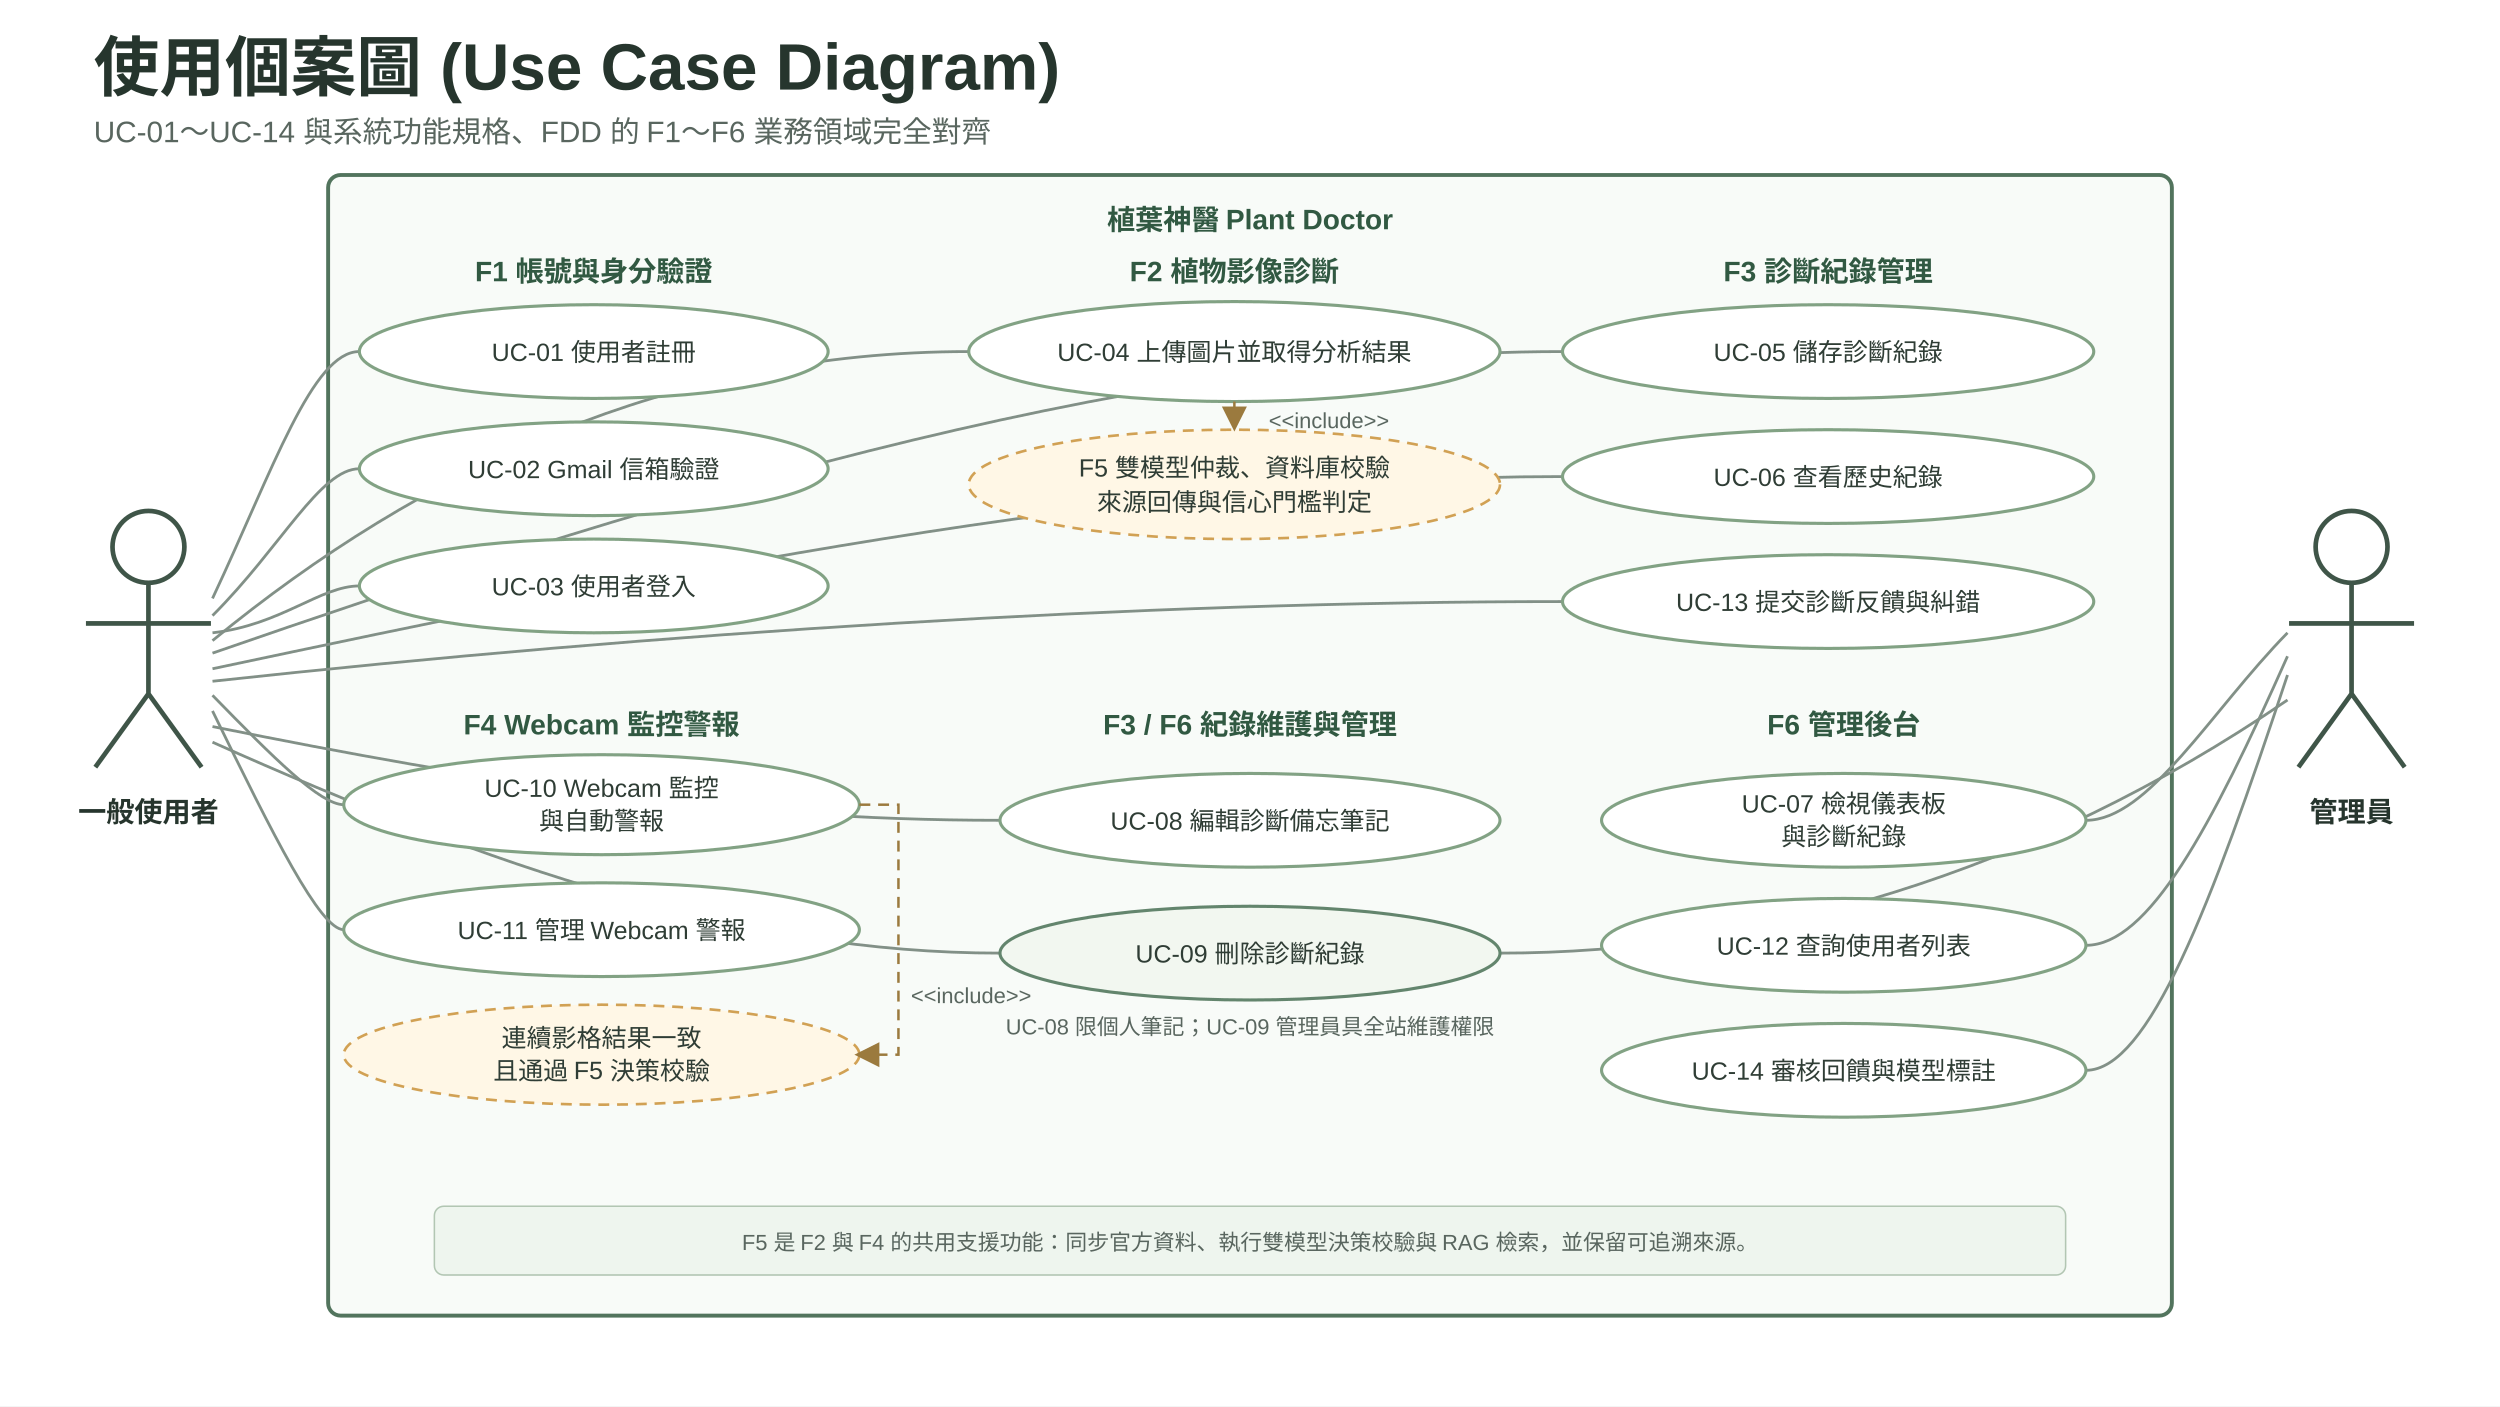
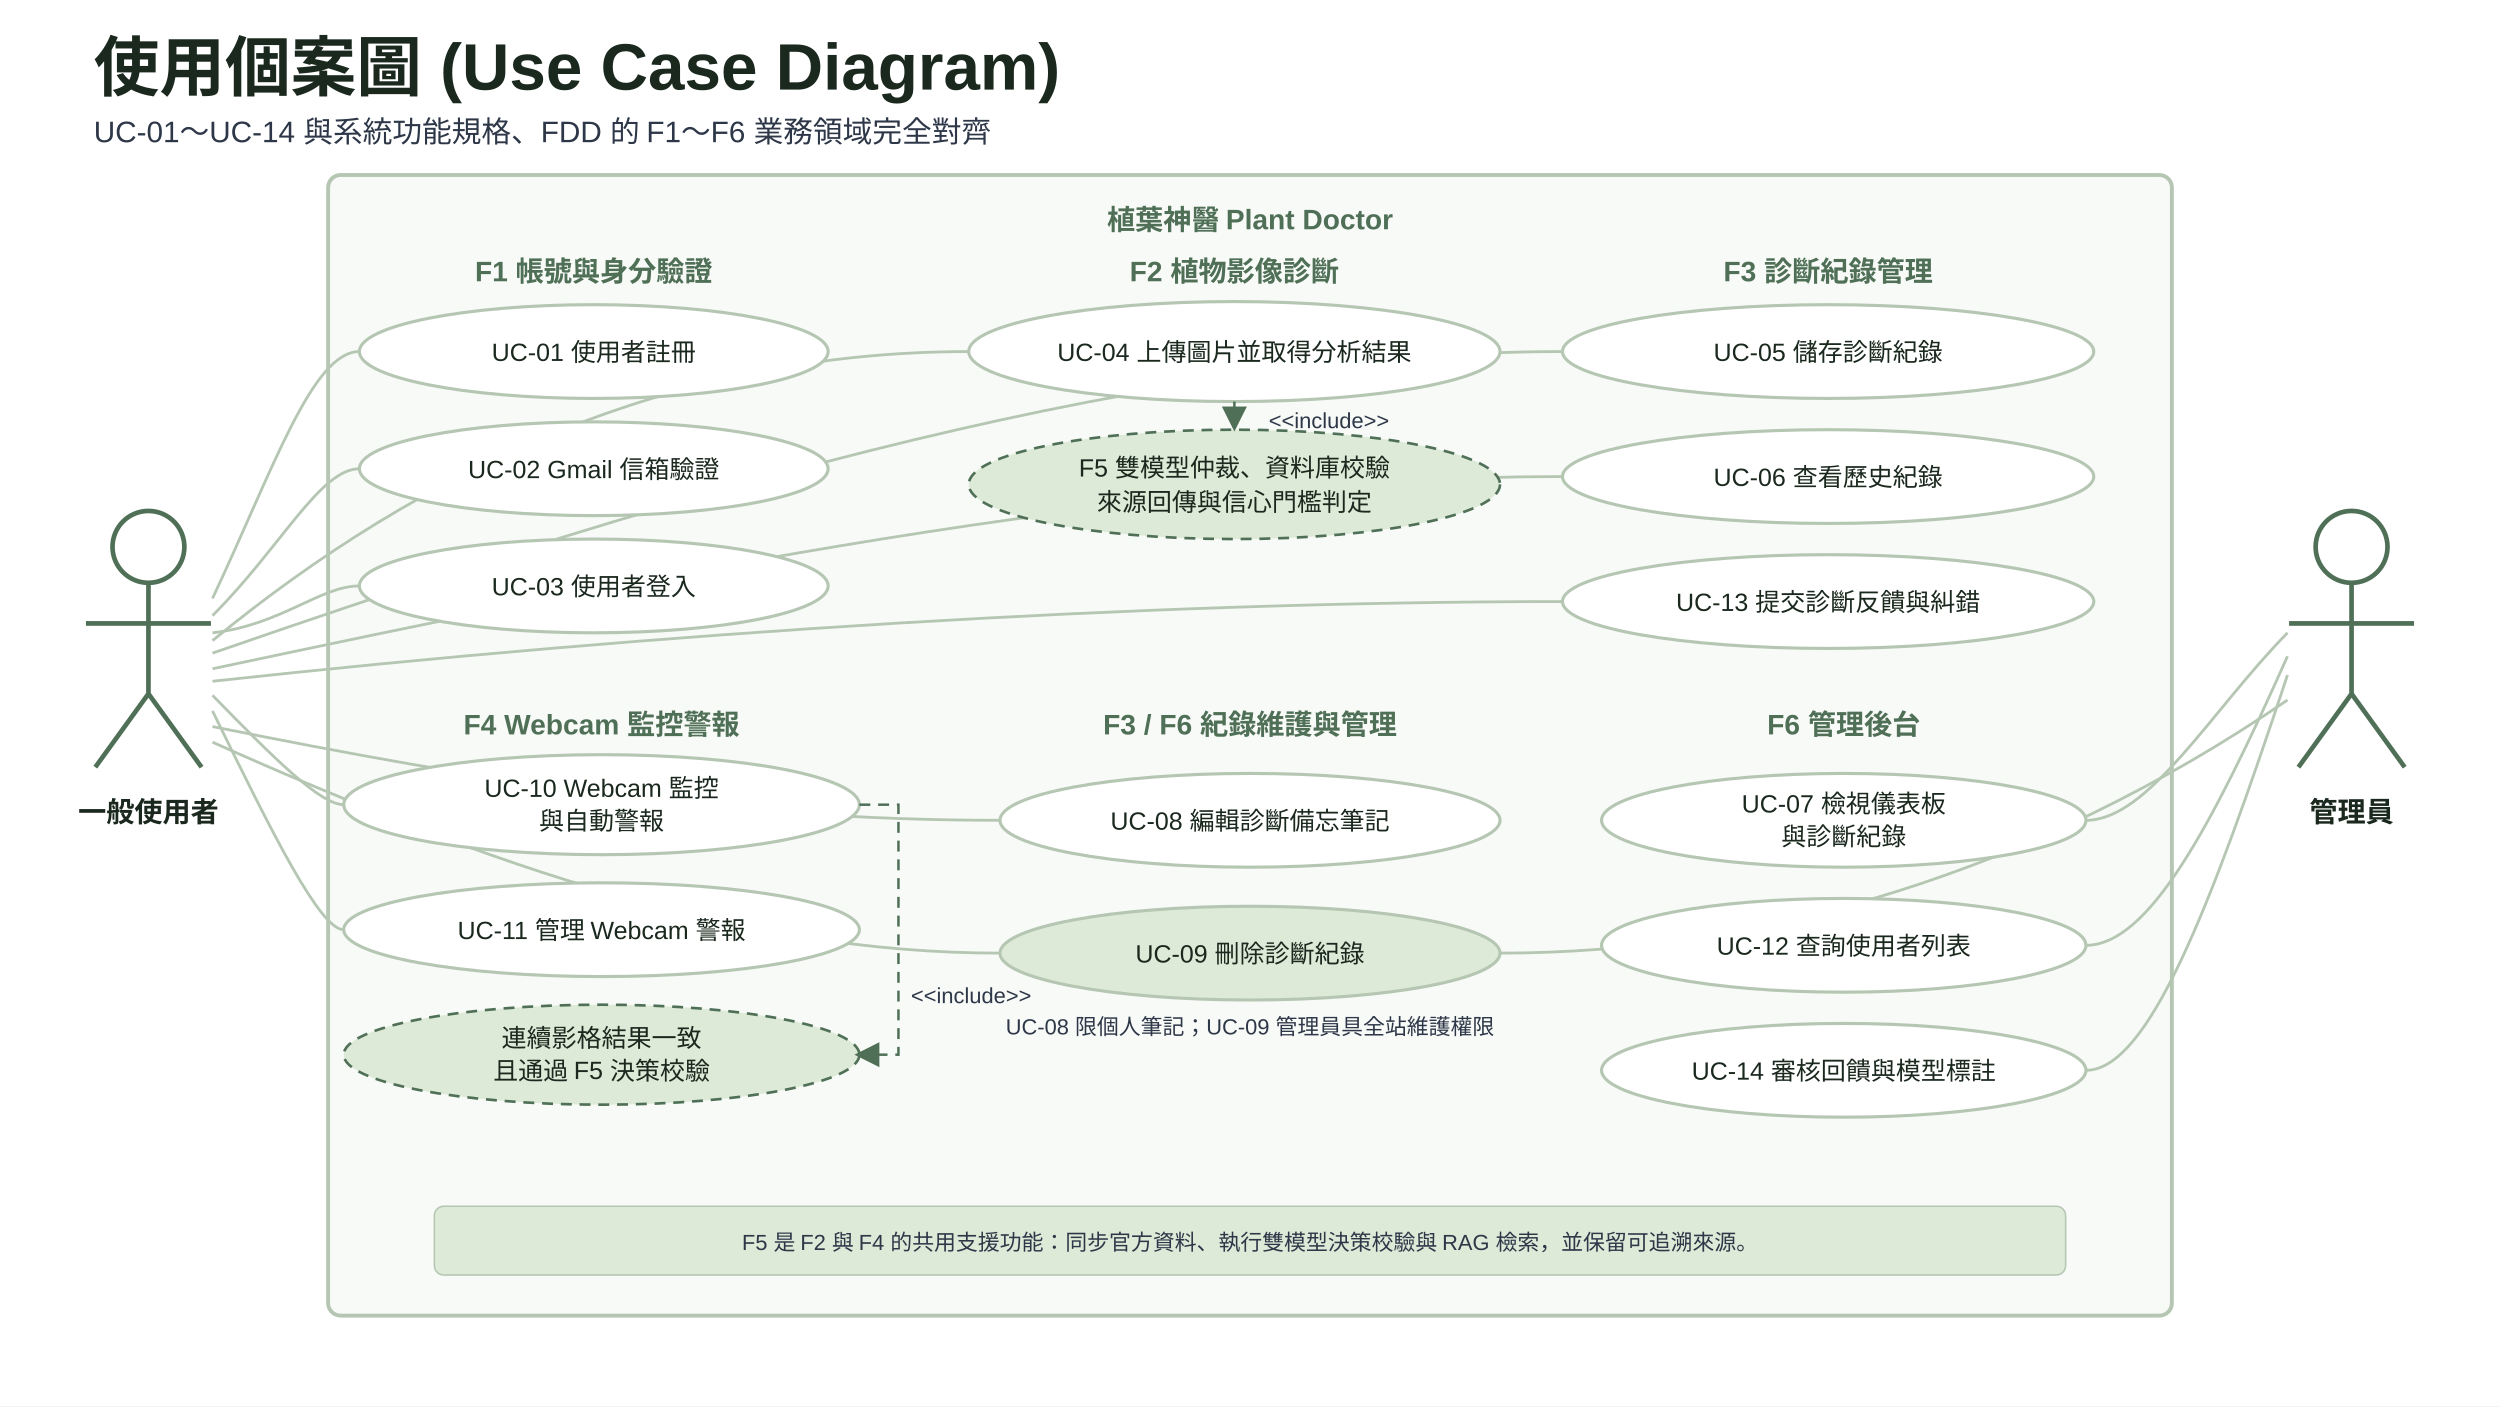
<svg xmlns="http://www.w3.org/2000/svg" width="1600" height="900" viewBox="0 0 1600 900">
  <defs>
    <style>
-       .title { font: 700 42px "Microsoft JhengHei", "Noto Sans TC", Arial, sans-serif; fill: #26352d; }
-       .subtitle { font: 400 19px "Microsoft JhengHei", "Noto Sans TC", Arial, sans-serif; fill: #59665f; }
-       .group { font: 700 18px "Microsoft JhengHei", "Noto Sans TC", Arial, sans-serif; fill: #315942; }
-       .uc { font: 400 16px "Microsoft JhengHei", "Noto Sans TC", Arial, sans-serif; fill: #2f3d35; }
-       .actor { font: 700 18px "Microsoft JhengHei", "Noto Sans TC", Arial, sans-serif; fill: #26352d; }
-       .small { font: 400 14px "Microsoft JhengHei", "Noto Sans TC", Arial, sans-serif; fill: #59665f; }
-       .boundary { fill: #f8fbf8; stroke: #52745d; stroke-width: 2.5; }
-       .case { fill: #ffffff; stroke: #82a284; stroke-width: 2; }
-       .shared { fill: #f2f7f0; stroke: #63856d; stroke-width: 2; }
-       .support { fill: #fff7e6; stroke: #d1a154; stroke-width: 1.7; stroke-dasharray: 7 5; }
-       .line { stroke: #829087; stroke-width: 1.8; fill: none; }
-       .actor-line { stroke: #3f5548; stroke-width: 3; fill: none; }
-       .include { stroke: #9b7a3e; stroke-width: 1.6; stroke-dasharray: 7 5; fill: none; }
+       .title { font: 700 42px "Microsoft JhengHei", "Noto Sans TC", Arial, sans-serif; fill: #1A281E; }
+       .subtitle { font: 400 19px "Microsoft JhengHei", "Noto Sans TC", Arial, sans-serif; fill: #2D3748; }
+       .group { font: 700 18px "Microsoft JhengHei", "Noto Sans TC", Arial, sans-serif; fill: #4F7057; }
+       .uc { font: 400 16px "Microsoft JhengHei", "Noto Sans TC", Arial, sans-serif; fill: #1A281E; }
+       .actor { font: 700 18px "Microsoft JhengHei", "Noto Sans TC", Arial, sans-serif; fill: #1A281E; }
+       .small { font: 400 14px "Microsoft JhengHei", "Noto Sans TC", Arial, sans-serif; fill: #2D3748; }
+       .boundary { fill: #F8FAF7; stroke: #B5C6B3; stroke-width: 2.5; }
+       .case { fill: #ffffff; stroke: #B5C6B3; stroke-width: 2; }
+       .shared { fill: #DDEAD7; stroke: #B5C6B3; stroke-width: 2; }
+       .support { fill: #DDEAD7; stroke: #4F7057; stroke-width: 1.7; stroke-dasharray: 7 5; }
+       .line { stroke: #B5C6B3; stroke-width: 1.8; fill: none; }
+       .actor-line { stroke: #4F7057; stroke-width: 3; fill: none; }
+       .include { stroke: #4F7057; stroke-width: 1.6; stroke-dasharray: 7 5; fill: none; }
    </style>
    <marker id="arrow" markerWidth="10" markerHeight="10" refX="8" refY="5" orient="auto">
-       <path d="M0 0 L10 5 L0 10 Z" fill="#9b7a3e" />
+       <path d="M0 0 L10 5 L0 10 Z" fill="#4F7057" />
    </marker>
  </defs>
  <rect width="1600" height="900" fill="#ffffff" />
  <text x="60" y="58" class="title">使用個案圖 (Use Case Diagram)</text>
  <text x="60" y="91" class="subtitle">UC-01～UC-14 與系統功能規格、FDD 的 F1～F6 業務領域完全對齊</text>
  <rect x="210" y="112" width="1180" height="730" rx="8" class="boundary" />
  <text x="800" y="147" text-anchor="middle" class="group">植葉神醫 Plant Doctor</text>
  <g transform="translate(95,350)">
-     <circle cx="0" cy="0" r="23" fill="#ffffff" stroke="#3f5548" stroke-width="3" />
+     <circle cx="0" cy="0" r="23" fill="#ffffff" stroke="#4F7057" stroke-width="3" />
    <path d="M0 23 V94 M-40 49 H40 M0 94 L-34 141 M0 94 L34 141" class="actor-line" />
    <text x="0" y="176" text-anchor="middle" class="actor">一般使用者</text>
  </g>
  <g transform="translate(1505,350)">
-     <circle cx="0" cy="0" r="23" fill="#ffffff" stroke="#3f5548" stroke-width="3" />
+     <circle cx="0" cy="0" r="23" fill="#ffffff" stroke="#4F7057" stroke-width="3" />
    <path d="M0 23 V94 M-40 49 H40 M0 94 L-34 141 M0 94 L34 141" class="actor-line" />
    <text x="0" y="176" text-anchor="middle" class="actor">管理員</text>
  </g>
  <path d="M136 383 C175 300 200 225 230 225" class="line" />
  <path d="M136 394 C180 350 205 300 230 300" class="line" />
  <path d="M136 405 C180 400 205 375 230 375" class="line" />
  <path d="M136 410 C270 300 430 225 620 225" class="line" />
  <path d="M136 418 C390 330 715 225 1000 225" class="line" />
  <path d="M136 428 C410 370 720 305 1000 305" class="line" />
  <path d="M136 436 C420 405 730 385 1000 385" class="line" />
  <path d="M136 445 C175 485 205 515 220 515" class="line" />
  <path d="M136 455 C175 535 205 595 220 595" class="line" />
  <path d="M136 465 C310 500 465 525 640 525" class="line" />
  <path d="M136 475 C315 555 475 610 640 610" class="line" />
  <path d="M1464 405 C1415 455 1375 525 1335 525" class="line" />
  <path d="M1464 420 C1415 530 1375 605 1335 605" class="line" />
  <path d="M1464 432 C1415 580 1375 685 1335 685" class="line" />
  <path d="M1464 448 C1300 560 1125 610 960 610" class="line" />
  <text x="380" y="180" text-anchor="middle" class="group">F1 帳號與身分驗證</text>
  <ellipse cx="380" cy="225" rx="150" ry="30" class="case" />
  <text x="380" y="231" text-anchor="middle" class="uc">UC-01 使用者註冊</text>
  <ellipse cx="380" cy="300" rx="150" ry="30" class="case" />
  <text x="380" y="306" text-anchor="middle" class="uc">UC-02 Gmail 信箱驗證</text>
  <ellipse cx="380" cy="375" rx="150" ry="30" class="case" />
  <text x="380" y="381" text-anchor="middle" class="uc">UC-03 使用者登入</text>
  <text x="790" y="180" text-anchor="middle" class="group">F2 植物影像診斷</text>
  <ellipse cx="790" cy="225" rx="170" ry="32" class="case" />
  <text x="790" y="231" text-anchor="middle" class="uc">UC-04 上傳圖片並取得分析結果</text>
  <ellipse cx="790" cy="310" rx="170" ry="35" class="support" />
  <text x="790" y="305" text-anchor="middle" class="uc">F5 雙模型仲裁、資料庫校驗</text>
  <text x="790" y="327" text-anchor="middle" class="uc">來源回傳與信心門檻判定</text>
  <path d="M790 257 V273" class="include" marker-end="url(#arrow)" />
  <text x="812" y="274" class="small">&lt;&lt;include&gt;&gt;</text>
  <text x="1170" y="180" text-anchor="middle" class="group">F3 診斷紀錄管理</text>
  <ellipse cx="1170" cy="225" rx="170" ry="30" class="case" />
  <text x="1170" y="231" text-anchor="middle" class="uc">UC-05 儲存診斷紀錄</text>
  <ellipse cx="1170" cy="305" rx="170" ry="30" class="case" />
  <text x="1170" y="311" text-anchor="middle" class="uc">UC-06 查看歷史紀錄</text>
  <ellipse cx="1170" cy="385" rx="170" ry="30" class="case" />
  <text x="1170" y="391" text-anchor="middle" class="uc">UC-13 提交診斷反饋與糾錯</text>
  <text x="385" y="470" text-anchor="middle" class="group">F4 Webcam 監控警報</text>
  <ellipse cx="385" cy="515" rx="165" ry="32" class="case" />
  <text x="385" y="510" text-anchor="middle" class="uc">UC-10 Webcam 監控</text>
  <text x="385" y="531" text-anchor="middle" class="uc">與自動警報</text>
  <ellipse cx="385" cy="595" rx="165" ry="30" class="case" />
  <text x="385" y="601" text-anchor="middle" class="uc">UC-11 管理 Webcam 警報</text>
  <ellipse cx="385" cy="675" rx="165" ry="32" class="support" />
  <text x="385" y="670" text-anchor="middle" class="uc">連續影格結果一致</text>
  <text x="385" y="691" text-anchor="middle" class="uc">且通過 F5 決策校驗</text>
  <path d="M550 515 H575 V675 H550" class="include" marker-end="url(#arrow)" />
  <text x="583" y="642" class="small">&lt;&lt;include&gt;&gt;</text>
  <text x="800" y="470" text-anchor="middle" class="group">F3 / F6 紀錄維護與管理</text>
  <ellipse cx="800" cy="525" rx="160" ry="30" class="case" />
  <text x="800" y="531" text-anchor="middle" class="uc">UC-08 編輯診斷備忘筆記</text>
  <ellipse cx="800" cy="610" rx="160" ry="30" class="shared" />
  <text x="800" y="616" text-anchor="middle" class="uc">UC-09 刪除診斷紀錄</text>
  <text x="800" y="662" text-anchor="middle" class="small">UC-08 限個人筆記；UC-09 管理員具全站維護權限</text>
  <text x="1180" y="470" text-anchor="middle" class="group">F6 管理後台</text>
  <ellipse cx="1180" cy="525" rx="155" ry="30" class="case" />
  <text x="1180" y="520" text-anchor="middle" class="uc">UC-07 檢視儀表板</text>
  <text x="1180" y="541" text-anchor="middle" class="uc">與診斷紀錄</text>
  <ellipse cx="1180" cy="605" rx="155" ry="30" class="case" />
  <text x="1180" y="611" text-anchor="middle" class="uc">UC-12 查詢使用者列表</text>
  <ellipse cx="1180" cy="685" rx="155" ry="30" class="case" />
  <text x="1180" y="691" text-anchor="middle" class="uc">UC-14 審核回饋與模型標註</text>
-   <rect x="278" y="772" width="1044" height="44" rx="6" fill="#eef5ee" stroke="#b2c6b3" />
+   <rect x="278" y="772" width="1044" height="44" rx="6" fill="#DDEAD7" stroke="#B5C6B3" />
  <text x="800" y="800" text-anchor="middle" class="small">F5 是 F2 與 F4 的共用支援功能：同步官方資料、執行雙模型決策校驗與 RAG 檢索，並保留可追溯來源。</text>
</svg>
